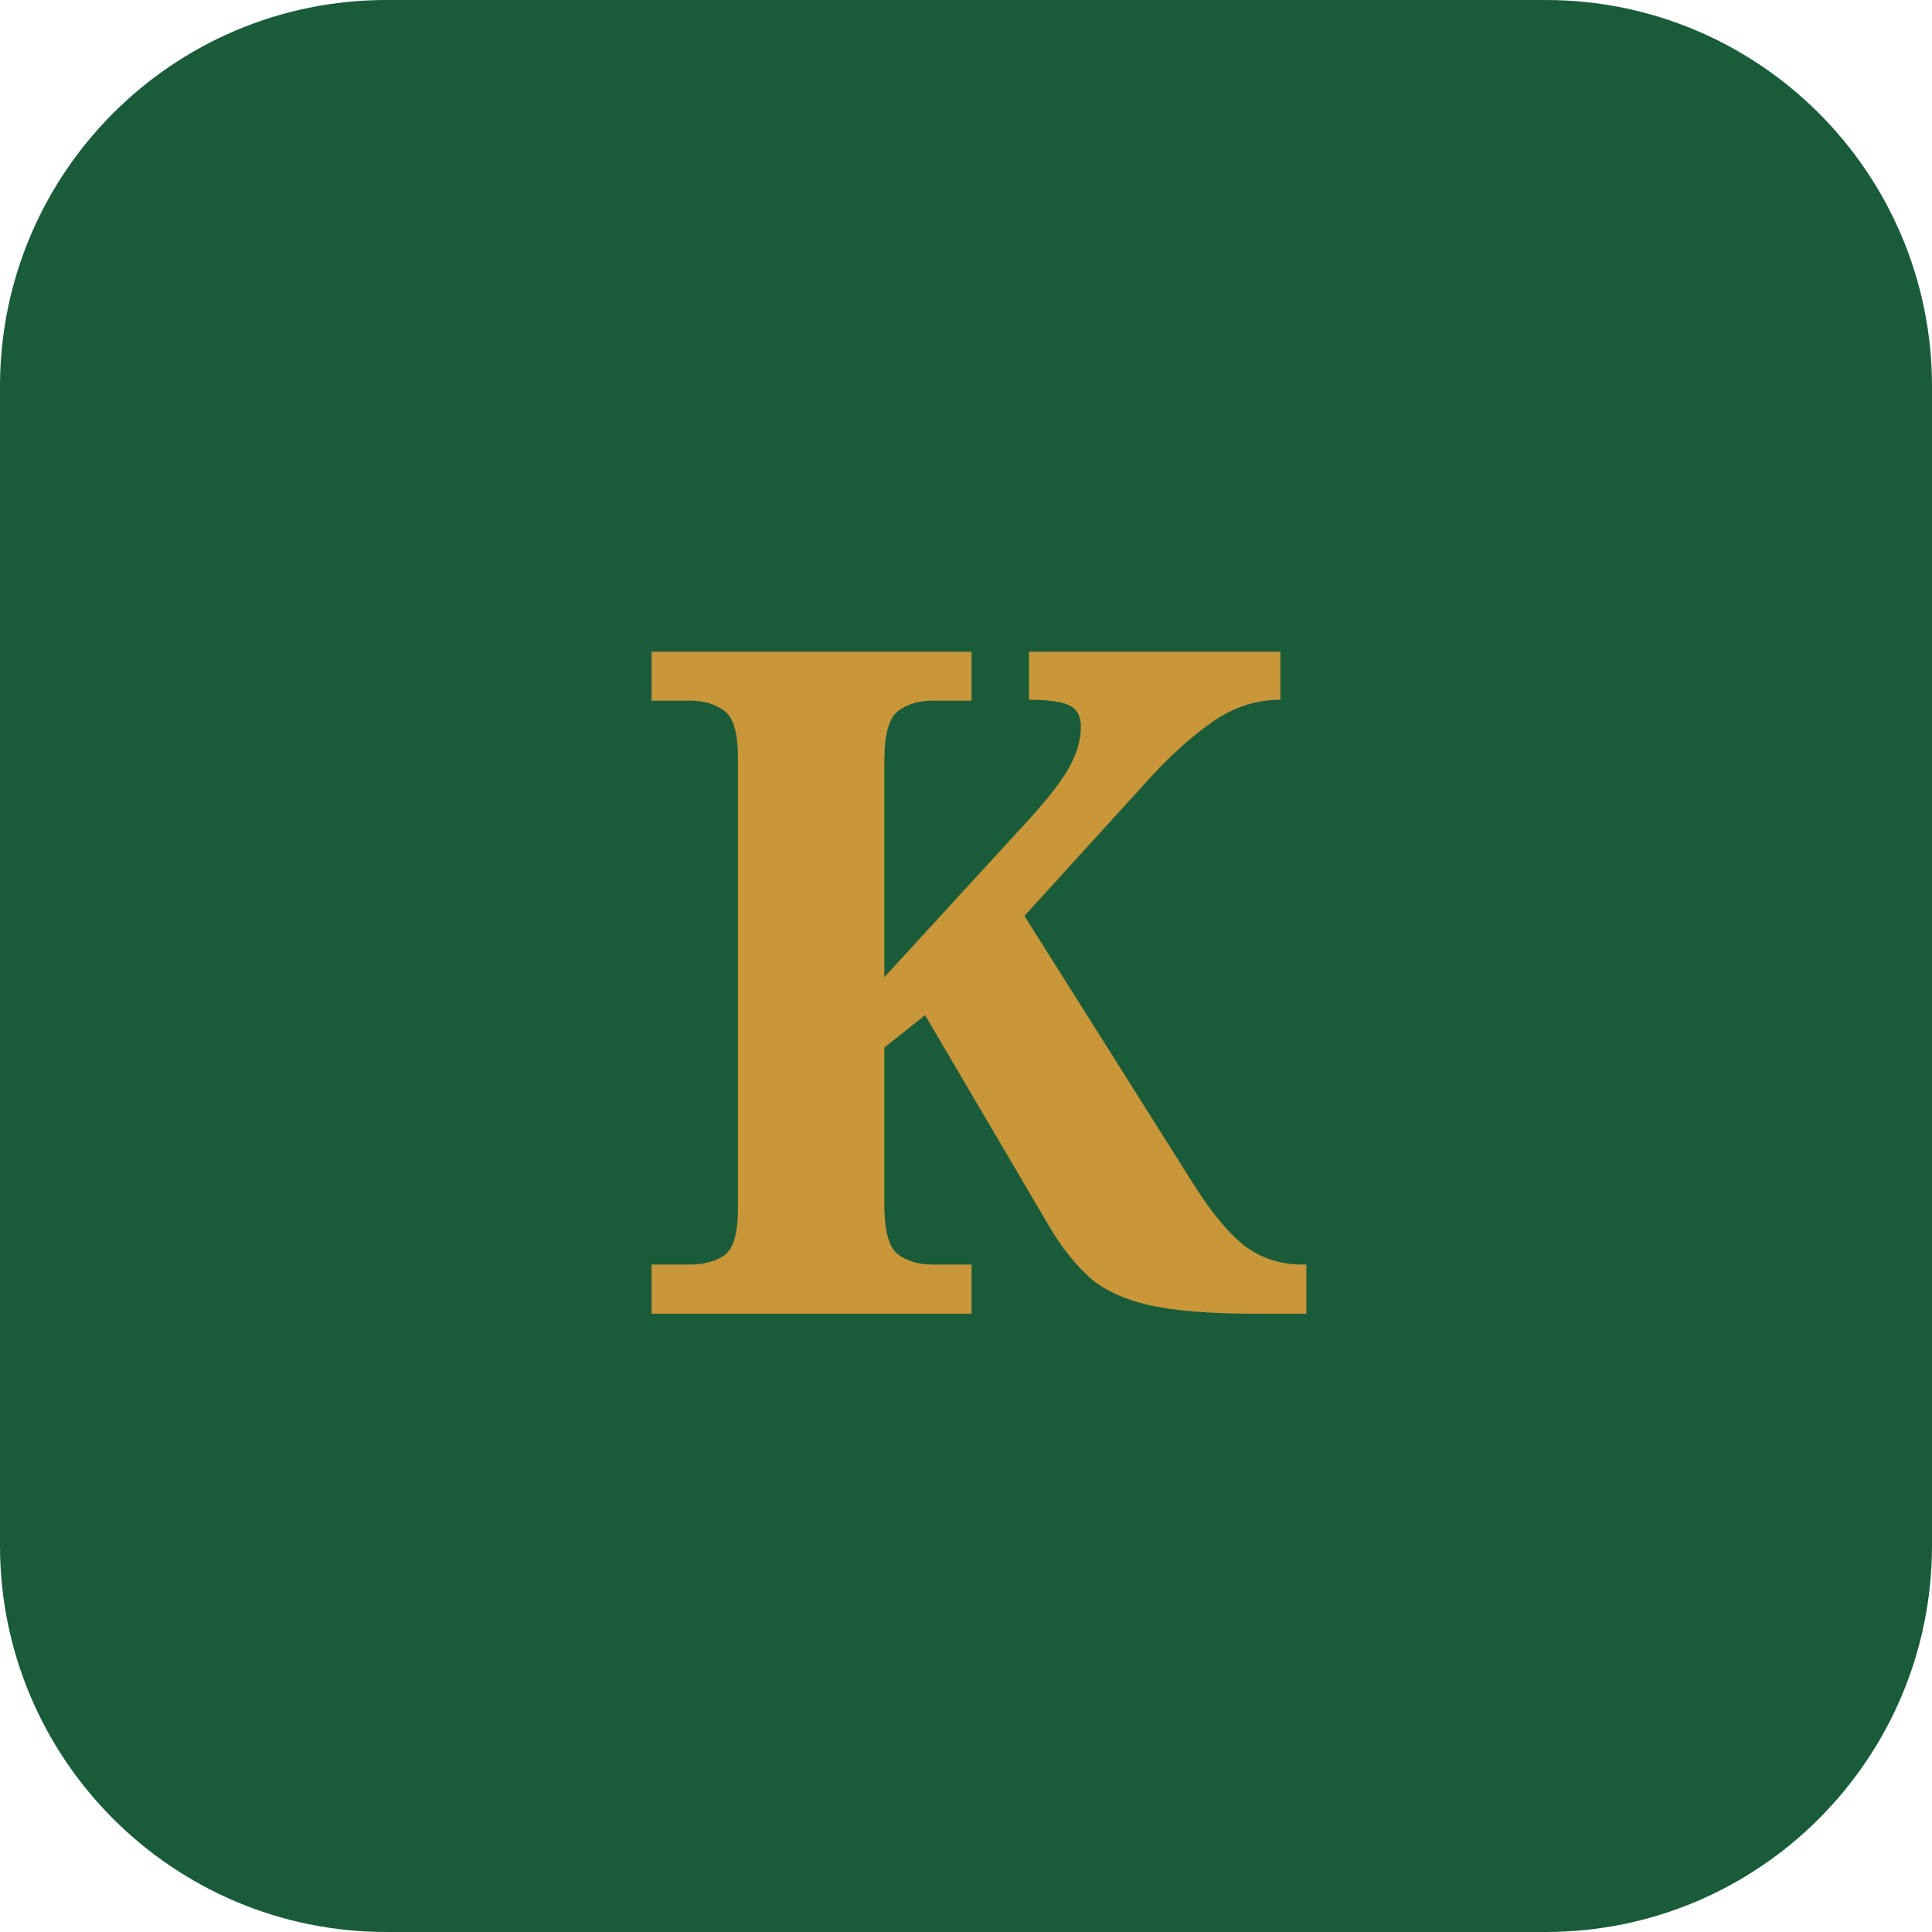
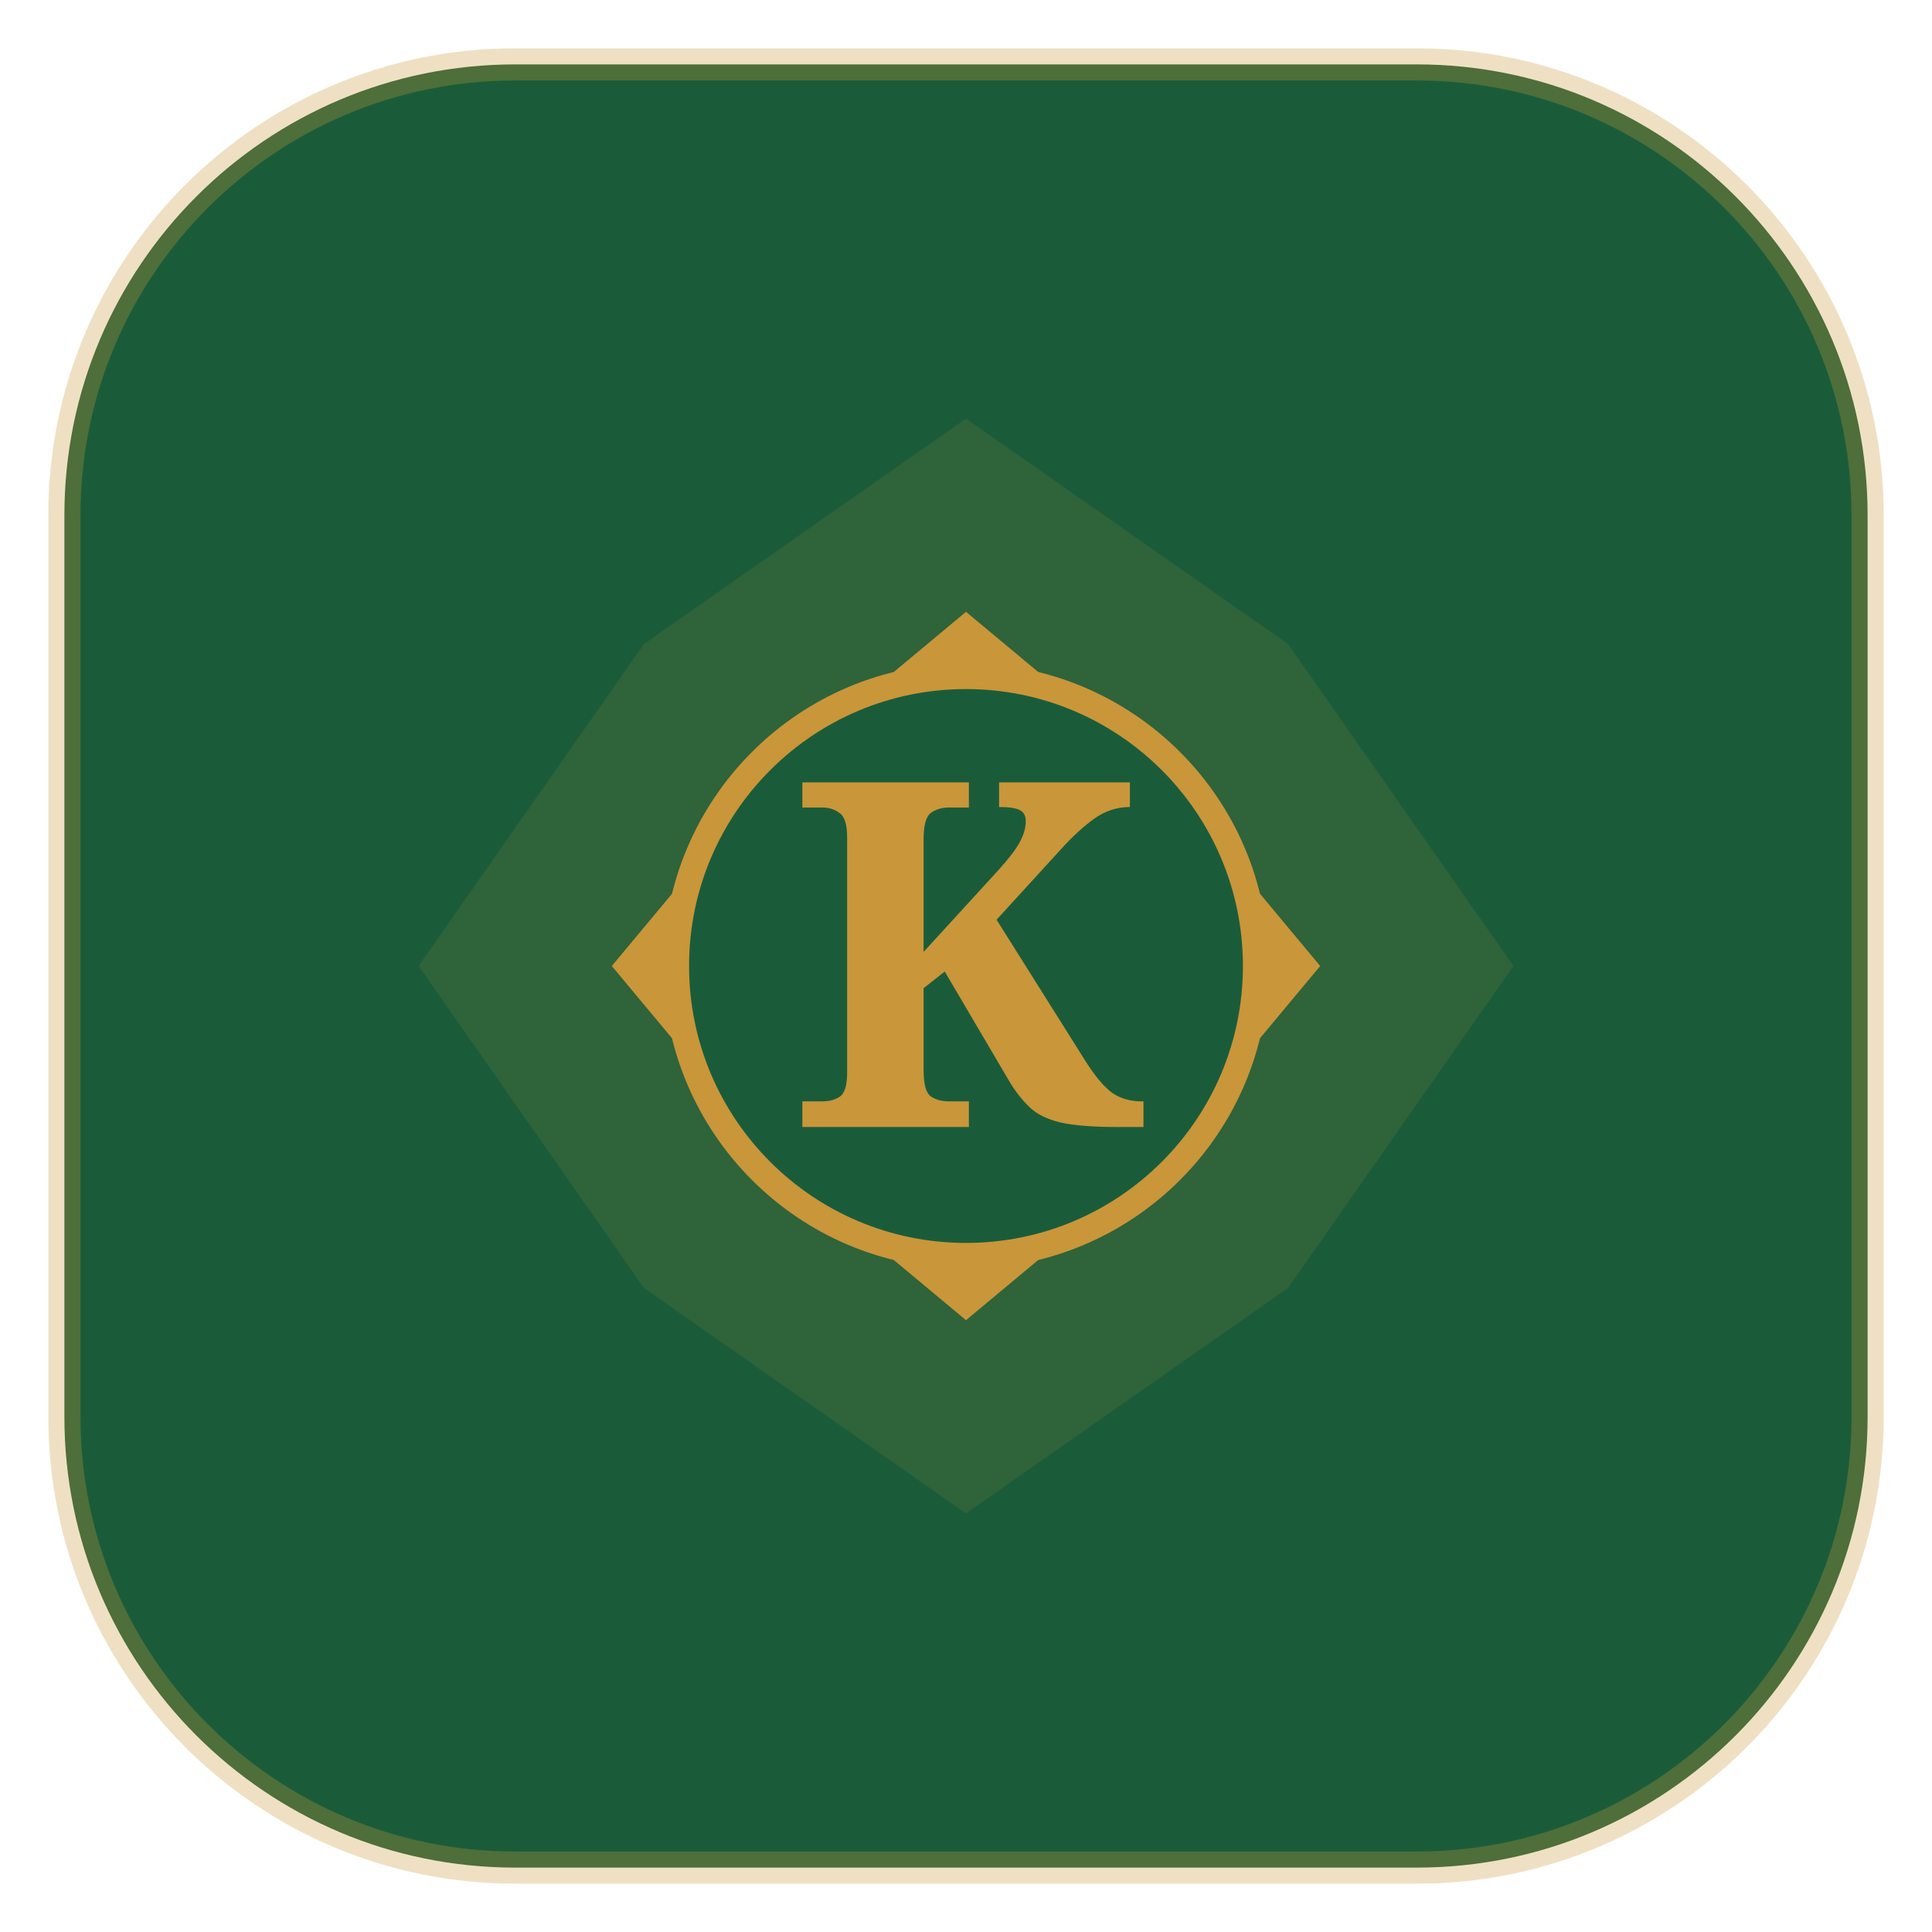
- <svg xmlns="http://www.w3.org/2000/svg" viewBox="0 0 100 100">
-   <rect width="100" height="100" rx="20" fill="#1A5C3A" />
-   <text x="50" y="68" font-family="Georgia, serif" font-size="48" font-weight="bold" fill="#C9963A" text-anchor="middle">K</text>
+ <svg xmlns="http://www.w3.org/2000/svg" viewBox="0 0 60 60">
+   <rect x="2" y="2" width="56" height="56" rx="14" fill="#1A5C3A" stroke="rgba(201,150,58,0.3)" stroke-width="1" />
+   <path d="M30 13 L40 20 L47 30 L40 40 L30 47 L20 40 L13 30 L20 20 Z" fill="#C9963A" opacity="0.12" />
+   <path d="M30 19 L36 24 L41 30 L36 36 L30 41 L24 36 L19 30 L24 24 Z" fill="#C9963A" />
+   <circle cx="30" cy="30" r="9" fill="#1A5C3A" stroke="#C9963A" stroke-width="0.8" />
+   <text x="30" y="35" text-anchor="middle" font-family="'Playfair Display',Georgia,serif" font-size="15" font-weight="700" fill="#C9963A" letter-spacing="0.5">K</text>
</svg>
